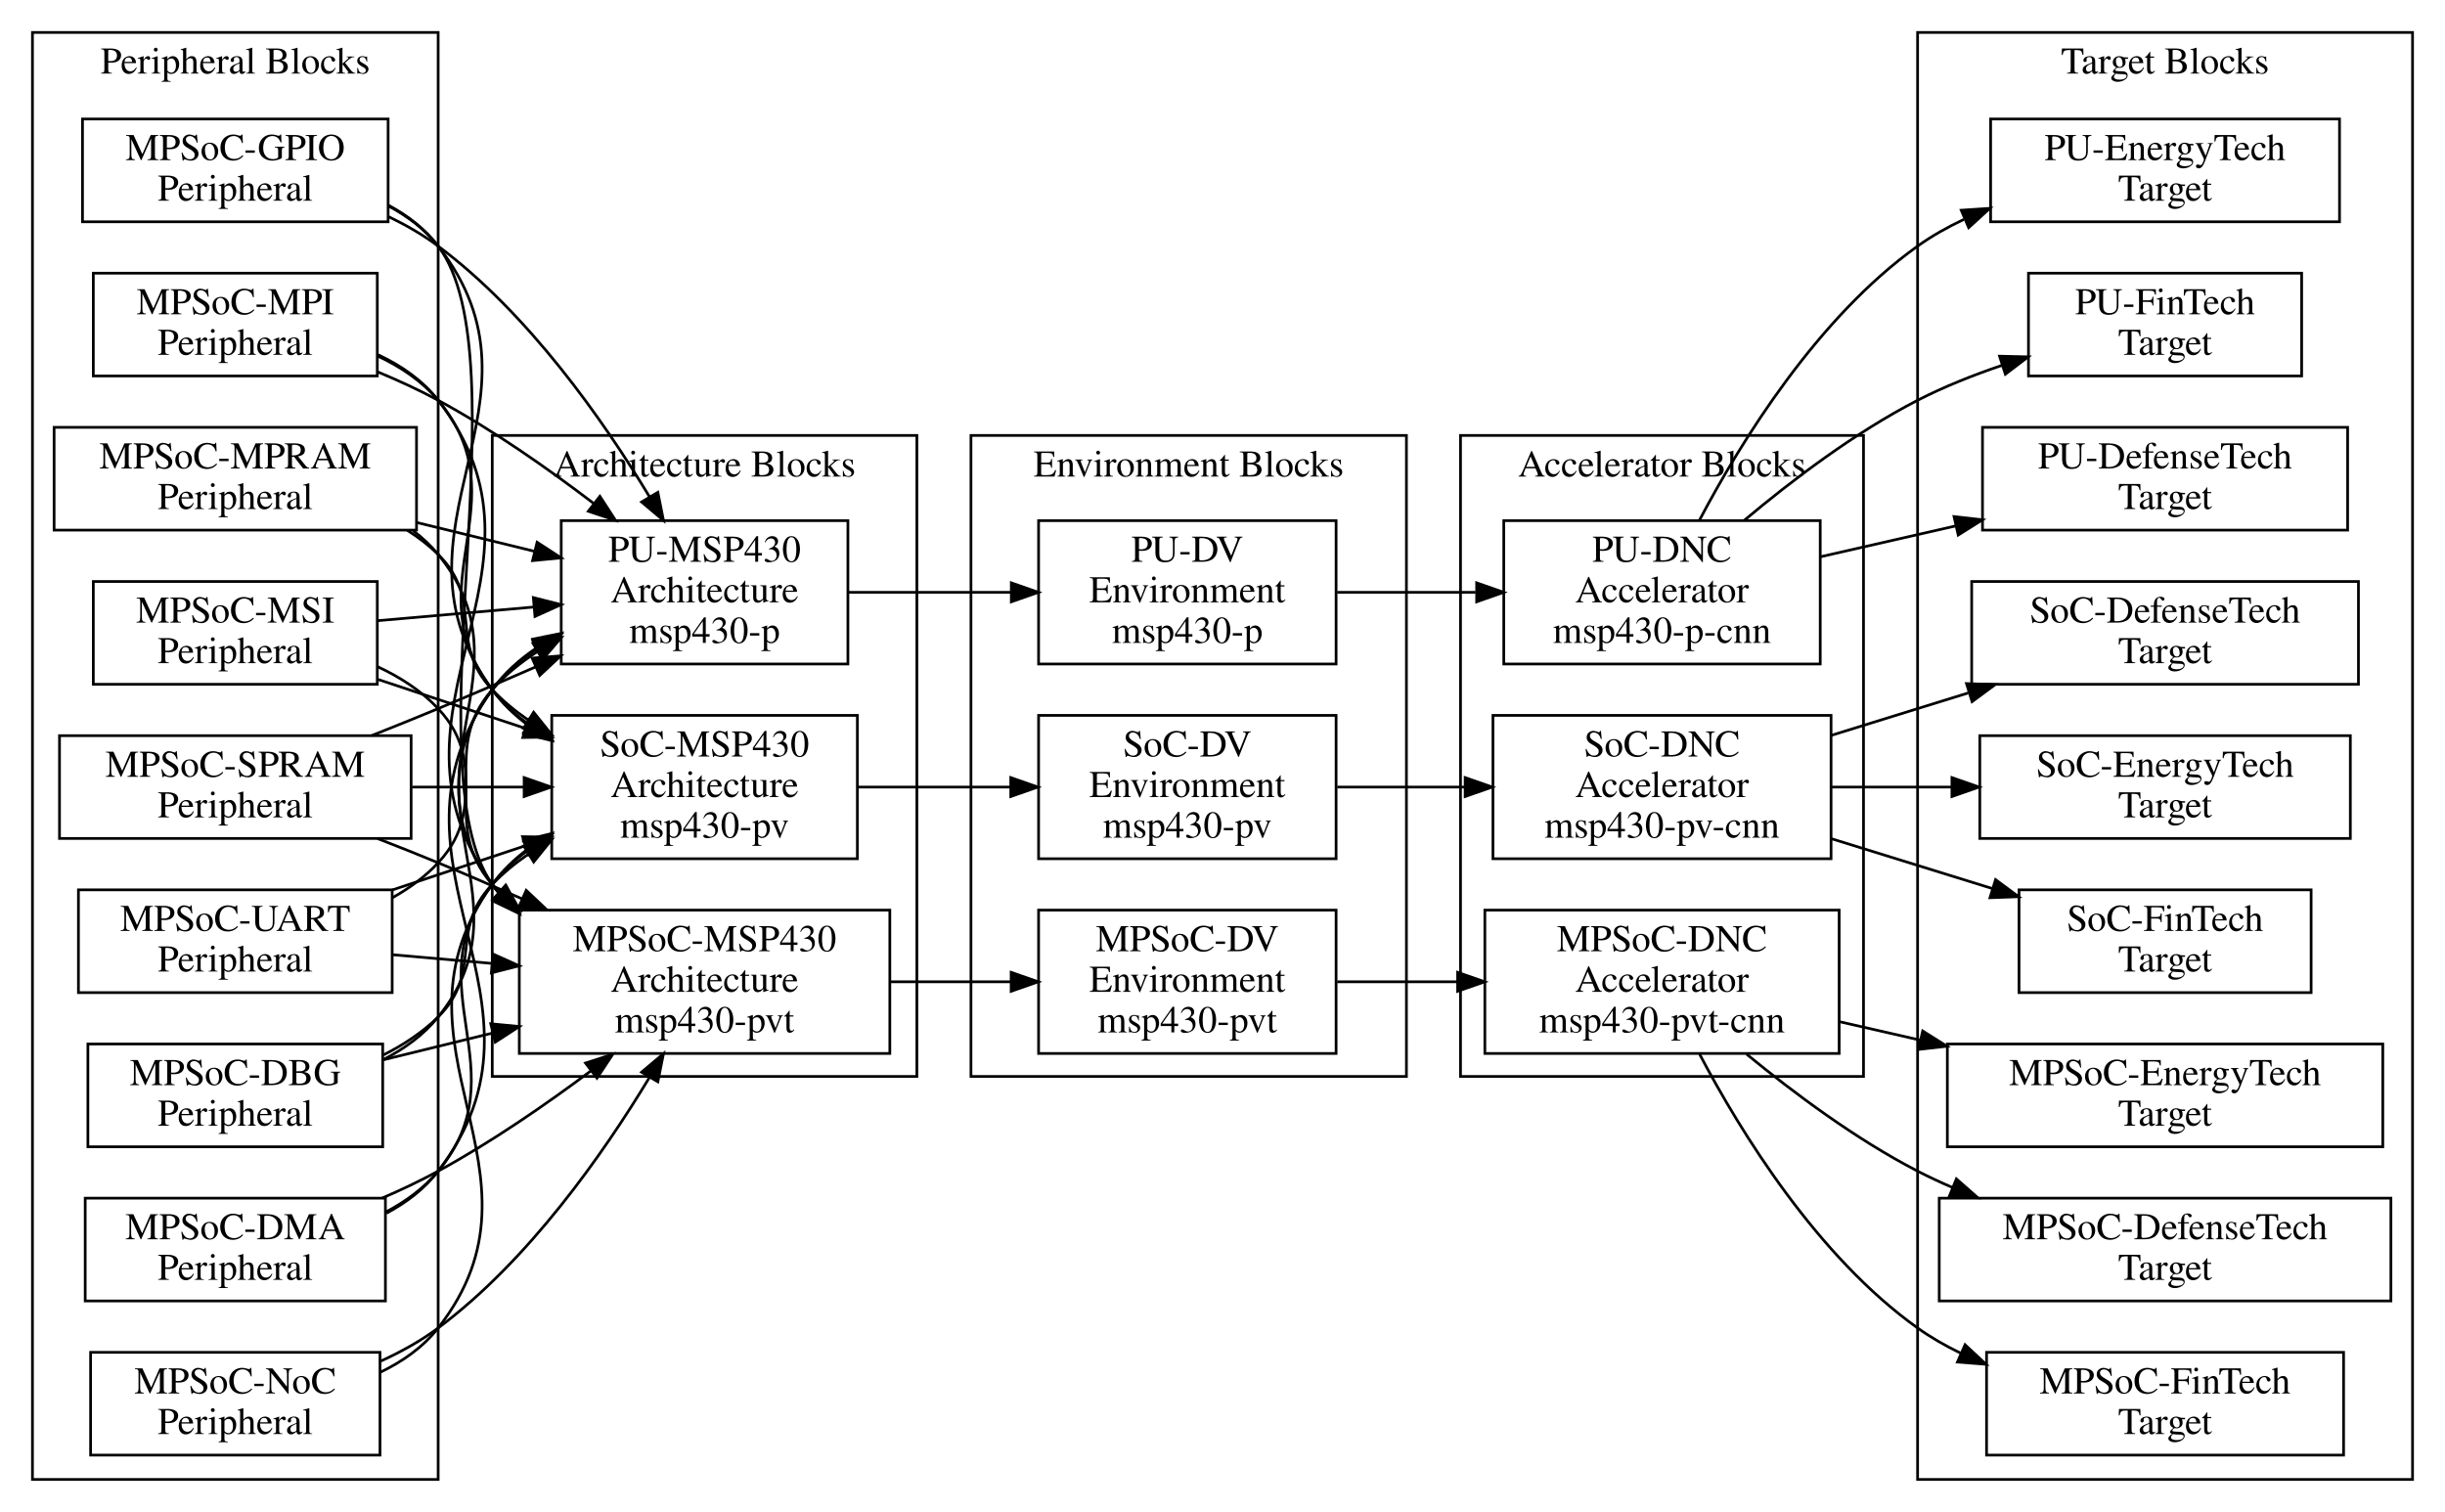
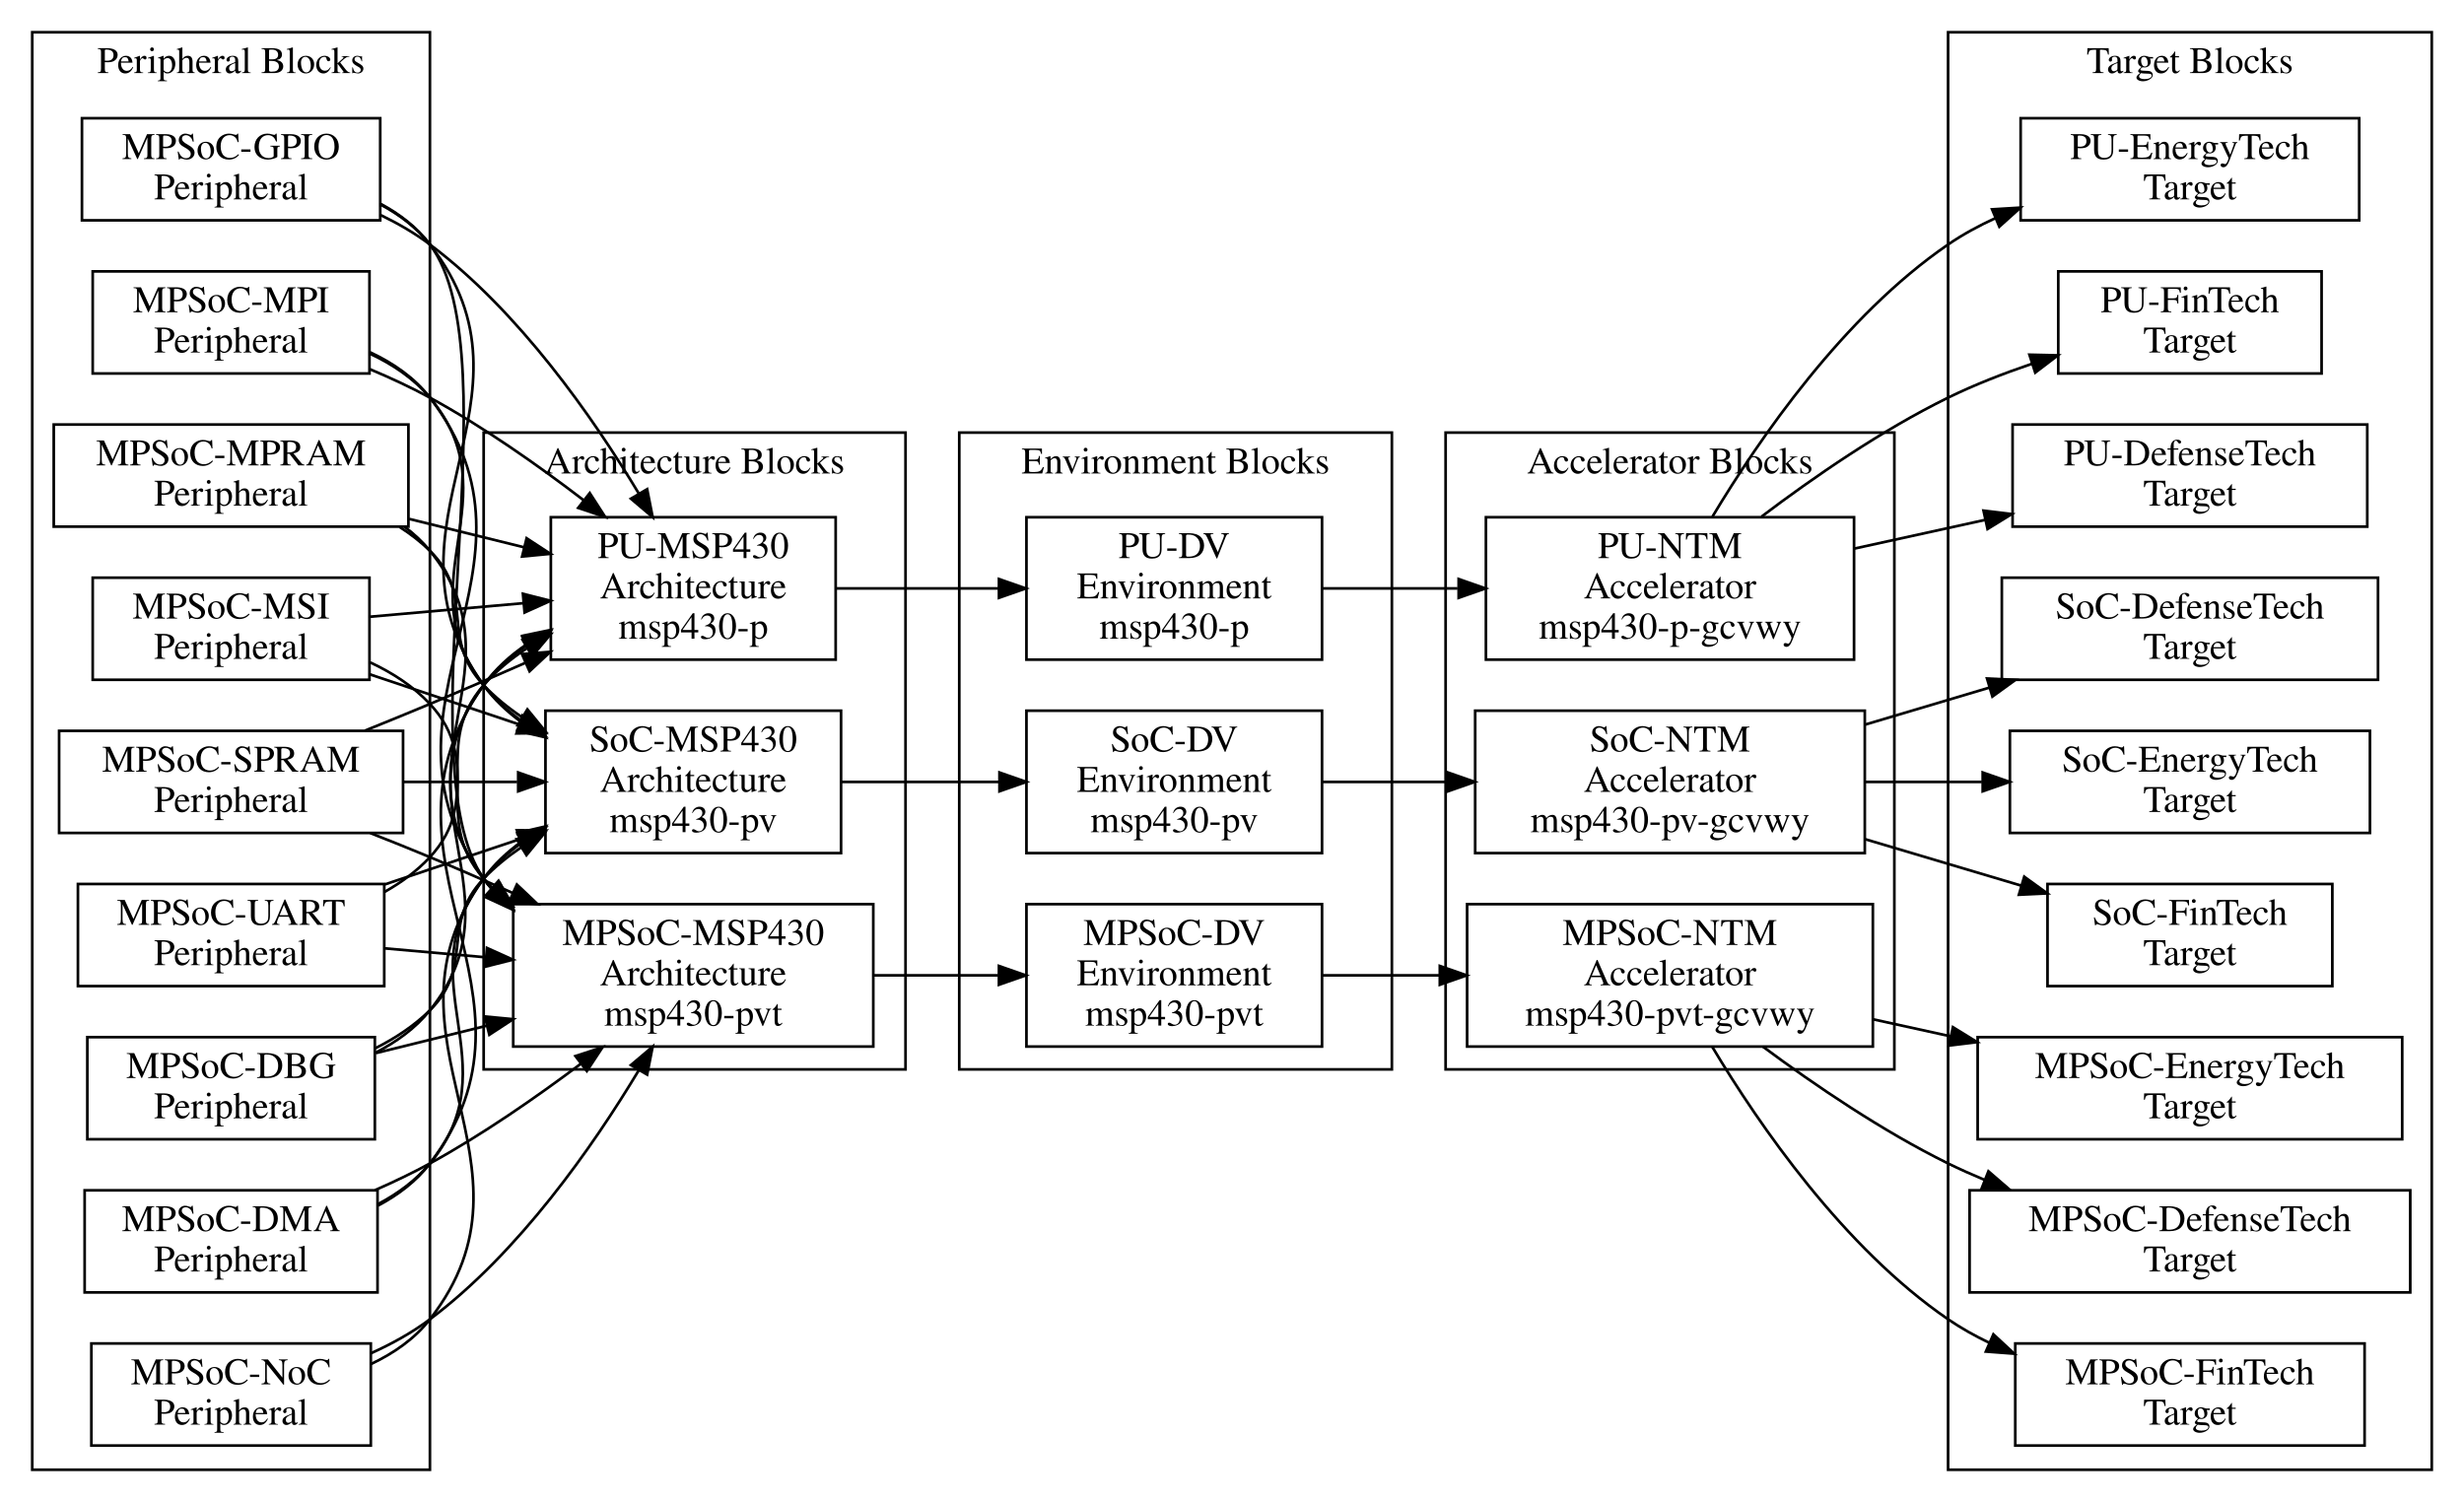
- <svg xmlns="http://www.w3.org/2000/svg" width="904pt" height="559pt" viewBox="0.00 0.00 904.00 559.00">
+ <svg xmlns="http://www.w3.org/2000/svg" width="917pt" height="559pt" viewBox="0.00 0.00 917.00 559.00">
  <g id="graph0" class="graph" transform="scale(1 1) rotate(0) translate(4 555)">
-     <polygon fill="white" stroke="transparent" points="-4,4 -4,-555 900,-555 900,4 -4,4" />
+     <polygon fill="white" stroke="transparent" points="-4,4 -4,-555 913,-555 913,4 -4,4" />
    <g id="clust1" class="cluster">
-       <polygon fill="none" stroke="black" points="8,-8 8,-543 158,-543 158,-8 8,-8" />
-       <text text-anchor="middle" x="83" y="-527.8" font-family="Times,serif" font-size="14.00">Peripheral Blocks</text>
+       <polygon fill="none" stroke="black" points="8,-8 8,-543 156,-543 156,-8 8,-8" />
+       <text text-anchor="middle" x="82" y="-527.8" font-family="Times,serif" font-size="14.00">Peripheral Blocks</text>
    </g>
    <g id="clust2" class="cluster">
-       <polygon fill="none" stroke="black" points="178,-157 178,-394 335,-394 335,-157 178,-157" />
-       <text text-anchor="middle" x="256.5" y="-378.8" font-family="Times,serif" font-size="14.00">Architecture Blocks</text>
+       <polygon fill="none" stroke="black" points="176,-157 176,-394 333,-394 333,-157 176,-157" />
+       <text text-anchor="middle" x="254.5" y="-378.8" font-family="Times,serif" font-size="14.00">Architecture Blocks</text>
    </g>
    <g id="clust3" class="cluster">
-       <polygon fill="none" stroke="black" points="355,-157 355,-394 516,-394 516,-157 355,-157" />
-       <text text-anchor="middle" x="435.5" y="-378.8" font-family="Times,serif" font-size="14.00">Environment Blocks</text>
+       <polygon fill="none" stroke="black" points="353,-157 353,-394 514,-394 514,-157 353,-157" />
+       <text text-anchor="middle" x="433.5" y="-378.8" font-family="Times,serif" font-size="14.00">Environment Blocks</text>
    </g>
    <g id="clust4" class="cluster">
-       <polygon fill="none" stroke="black" points="536,-157 536,-394 685,-394 685,-157 536,-157" />
-       <text text-anchor="middle" x="610.5" y="-378.8" font-family="Times,serif" font-size="14.00">Accelerator Blocks</text>
+       <polygon fill="none" stroke="black" points="534,-157 534,-394 701,-394 701,-157 534,-157" />
+       <text text-anchor="middle" x="617.5" y="-378.8" font-family="Times,serif" font-size="14.00">Accelerator Blocks</text>
    </g>
    <g id="clust5" class="cluster">
-       <polygon fill="none" stroke="black" points="705,-8 705,-543 888,-543 888,-8 705,-8" />
-       <text text-anchor="middle" x="796.5" y="-527.8" font-family="Times,serif" font-size="14.00">Target Blocks</text>
+       <polygon fill="none" stroke="black" points="721,-8 721,-543 901,-543 901,-8 721,-8" />
+       <text text-anchor="middle" x="811" y="-527.8" font-family="Times,serif" font-size="14.00">Target Blocks</text>
    </g>
    <g id="node1" class="node">
-       <polygon fill="none" stroke="black" points="28.5,-131 28.5,-169 137.5,-169 137.5,-131 28.5,-131" />
-       <text text-anchor="middle" x="83" y="-153.8" font-family="Times,serif" font-size="14.00">MPSoC-DBG</text>
-       <text text-anchor="middle" x="83" y="-138.8" font-family="Times,serif" font-size="14.00">Peripheral</text>
+       <polygon fill="none" stroke="black" points="28.5,-131 28.5,-169 135.5,-169 135.5,-131 28.5,-131" />
+       <text text-anchor="middle" x="82" y="-153.8" font-family="Times,serif" font-size="14.00">MPSoC-DBG</text>
+       <text text-anchor="middle" x="82" y="-138.8" font-family="Times,serif" font-size="14.00">Peripheral</text>
    </g>
    <g id="node10" class="node">
-       <polygon fill="none" stroke="black" points="188,-165.5 188,-218.5 325,-218.5 325,-165.5 188,-165.5" />
-       <text text-anchor="middle" x="256.5" y="-203.3" font-family="Times,serif" font-size="14.00">MPSoC-MSP430</text>
-       <text text-anchor="middle" x="256.5" y="-188.3" font-family="Times,serif" font-size="14.00">Architecture</text>
-       <text text-anchor="middle" x="256.5" y="-173.3" font-family="Times,serif" font-size="14.00">msp430-pvt</text>
+       <polygon fill="none" stroke="black" points="187,-165.5 187,-218.5 321,-218.5 321,-165.5 187,-165.5" />
+       <text text-anchor="middle" x="254" y="-203.3" font-family="Times,serif" font-size="14.00">MPSoC-MSP430</text>
+       <text text-anchor="middle" x="254" y="-188.3" font-family="Times,serif" font-size="14.00">Architecture</text>
+       <text text-anchor="middle" x="254" y="-173.3" font-family="Times,serif" font-size="14.00">msp430-pvt</text>
    </g>
    <g id="edge1" class="edge">
-       <path fill="none" stroke="black" d="M137.79,-163.17C150.6,-166.31 164.51,-169.72 178.14,-173.06" />
-       <polygon fill="black" stroke="black" points="177.45,-176.49 188,-175.47 179.12,-169.69 177.45,-176.49" />
+       <path fill="none" stroke="black" d="M135.86,-163.06C148.88,-166.28 163.08,-169.78 176.95,-173.21" />
+       <polygon fill="black" stroke="black" points="176.43,-176.69 186.98,-175.69 178.11,-169.89 176.43,-176.69" />
    </g>
    <g id="node11" class="node">
-       <polygon fill="none" stroke="black" points="200,-237.5 200,-290.5 313,-290.5 313,-237.5 200,-237.5" />
-       <text text-anchor="middle" x="256.5" y="-275.3" font-family="Times,serif" font-size="14.00">SoC-MSP430</text>
-       <text text-anchor="middle" x="256.5" y="-260.3" font-family="Times,serif" font-size="14.00">Architecture</text>
-       <text text-anchor="middle" x="256.5" y="-245.3" font-family="Times,serif" font-size="14.00">msp430-pv</text>
+       <polygon fill="none" stroke="black" points="199,-237.5 199,-290.5 309,-290.5 309,-237.5 199,-237.5" />
+       <text text-anchor="middle" x="254" y="-275.3" font-family="Times,serif" font-size="14.00">SoC-MSP430</text>
+       <text text-anchor="middle" x="254" y="-260.3" font-family="Times,serif" font-size="14.00">Architecture</text>
+       <text text-anchor="middle" x="254" y="-245.3" font-family="Times,serif" font-size="14.00">msp430-pv</text>
    </g>
    <g id="edge10" class="edge">
-       <path fill="none" stroke="black" d="M137.72,-164.93C145.15,-168.66 152.2,-173.28 158,-179 174.75,-195.52 161.77,-210.98 178,-228 181.9,-232.09 186.36,-235.77 191.13,-239.05" />
-       <polygon fill="black" stroke="black" points="189.64,-242.25 199.98,-244.56 193.33,-236.3 189.64,-242.25" />
+       <path fill="none" stroke="black" d="M135.63,-164.84C143.09,-168.59 150.19,-173.24 156,-179 172.71,-195.55 159.79,-210.96 176,-228 180.11,-232.31 184.83,-236.16 189.88,-239.59" />
+       <polygon fill="black" stroke="black" points="188.27,-242.71 198.62,-244.95 191.93,-236.74 188.27,-242.71" />
    </g>
    <g id="node12" class="node">
-       <polygon fill="none" stroke="black" points="203.5,-309.5 203.5,-362.5 309.5,-362.5 309.5,-309.5 203.5,-309.5" />
-       <text text-anchor="middle" x="256.5" y="-347.3" font-family="Times,serif" font-size="14.00">PU-MSP430</text>
-       <text text-anchor="middle" x="256.5" y="-332.3" font-family="Times,serif" font-size="14.00">Architecture</text>
-       <text text-anchor="middle" x="256.5" y="-317.3" font-family="Times,serif" font-size="14.00">msp430-p</text>
+       <polygon fill="none" stroke="black" points="201,-309.5 201,-362.5 307,-362.5 307,-309.5 201,-309.5" />
+       <text text-anchor="middle" x="254" y="-347.3" font-family="Times,serif" font-size="14.00">PU-MSP430</text>
+       <text text-anchor="middle" x="254" y="-332.3" font-family="Times,serif" font-size="14.00">Architecture</text>
+       <text text-anchor="middle" x="254" y="-317.3" font-family="Times,serif" font-size="14.00">msp430-p</text>
    </g>
    <g id="edge19" class="edge">
-       <path fill="none" stroke="black" d="M137.81,-163.27C145.5,-167.22 152.62,-172.35 158,-179 192.3,-221.36 145.02,-256.6 178,-300 182.51,-305.93 188.22,-310.92 194.5,-315.1" />
-       <polygon fill="black" stroke="black" points="192.97,-318.26 203.36,-320.33 196.53,-312.23 192.97,-318.26" />
+       <path fill="none" stroke="black" d="M135.72,-163.19C143.45,-167.16 150.61,-172.31 156,-179 190.2,-221.44 143.07,-256.56 176,-300 180.41,-305.82 186,-310.74 192.14,-314.88" />
+       <polygon fill="black" stroke="black" points="190.42,-317.93 200.79,-320.06 194.01,-311.92 190.42,-317.93" />
    </g>
    <g id="node2" class="node">
-       <polygon fill="none" stroke="black" points="27.5,-74 27.5,-112 138.5,-112 138.5,-74 27.5,-74" />
-       <text text-anchor="middle" x="83" y="-96.8" font-family="Times,serif" font-size="14.00">MPSoC-DMA</text>
-       <text text-anchor="middle" x="83" y="-81.8" font-family="Times,serif" font-size="14.00">Peripheral</text>
+       <polygon fill="none" stroke="black" points="27.5,-74 27.5,-112 136.5,-112 136.5,-74 27.5,-74" />
+       <text text-anchor="middle" x="82" y="-96.8" font-family="Times,serif" font-size="14.00">MPSoC-DMA</text>
+       <text text-anchor="middle" x="82" y="-81.8" font-family="Times,serif" font-size="14.00">Peripheral</text>
    </g>
    <g id="edge2" class="edge">
-       <path fill="none" stroke="black" d="M137.28,-112.02C144.38,-115.09 151.45,-118.44 158,-122 177.51,-132.61 197.67,-146.51 214.56,-159.13" />
-       <polygon fill="black" stroke="black" points="212.49,-161.96 222.57,-165.21 216.72,-156.38 212.49,-161.96" />
+       <path fill="none" stroke="black" d="M135.57,-112.06C142.56,-115.12 149.54,-118.46 156,-122 175.4,-132.64 195.46,-146.55 212.27,-159.17" />
+       <polygon fill="black" stroke="black" points="210.16,-161.96 220.24,-165.24 214.4,-156.39 210.16,-161.96" />
    </g>
    <g id="edge11" class="edge">
-       <path fill="none" stroke="black" d="M138.79,-106.95C146.08,-110.81 152.81,-115.73 158,-122 188.59,-158.92 148.56,-190.16 178,-228 181.74,-232.8 186.26,-236.99 191.23,-240.63" />
-       <polygon fill="black" stroke="black" points="189.65,-243.78 199.95,-246.27 193.45,-237.9 189.65,-243.78" />
+       <path fill="none" stroke="black" d="M136.7,-106.87C144.02,-110.74 150.79,-115.69 156,-122 186.5,-158.99 146.61,-190.13 176,-228 179.98,-233.13 184.86,-237.55 190.22,-241.37" />
+       <polygon fill="black" stroke="black" points="188.65,-244.51 198.97,-246.88 192.38,-238.59 188.65,-244.51" />
    </g>
    <g id="edge20" class="edge">
-       <path fill="none" stroke="black" d="M138.85,-106.42C146.22,-110.35 152.96,-115.43 158,-122 206.47,-185.15 131.49,-235.39 178,-300 182.41,-306.13 188.13,-311.24 194.46,-315.5" />
-       <polygon fill="black" stroke="black" points="193.02,-318.71 203.41,-320.8 196.59,-312.69 193.02,-318.71" />
+       <path fill="none" stroke="black" d="M136.75,-106.34C144.16,-110.28 150.95,-115.39 156,-122 204.32,-185.27 129.57,-235.33 176,-300 180.32,-306.02 185.9,-311.06 192.09,-315.27" />
+       <polygon fill="black" stroke="black" points="190.47,-318.38 200.84,-320.53 194.07,-312.38 190.47,-318.38" />
    </g>
    <g id="node3" class="node">
-       <polygon fill="none" stroke="black" points="26.5,-473 26.5,-511 139.5,-511 139.5,-473 26.5,-473" />
-       <text text-anchor="middle" x="83" y="-495.8" font-family="Times,serif" font-size="14.00">MPSoC-GPIO</text>
-       <text text-anchor="middle" x="83" y="-480.8" font-family="Times,serif" font-size="14.00">Peripheral</text>
+       <polygon fill="none" stroke="black" points="26.5,-473 26.5,-511 137.5,-511 137.5,-473 26.5,-473" />
+       <text text-anchor="middle" x="82" y="-495.8" font-family="Times,serif" font-size="14.00">MPSoC-GPIO</text>
+       <text text-anchor="middle" x="82" y="-480.8" font-family="Times,serif" font-size="14.00">Peripheral</text>
    </g>
    <g id="edge3" class="edge">
-       <path fill="none" stroke="black" d="M139.71,-479.07C146.77,-475.27 153.2,-470.36 158,-464 189.72,-422 147.84,-271.13 178,-228 178.88,-226.75 179.81,-225.54 180.79,-224.37" />
-       <polygon fill="black" stroke="black" points="183.33,-226.78 187.92,-217.23 178.38,-221.83 183.33,-226.78" />
+       <path fill="none" stroke="black" d="M137.61,-479.15C144.72,-475.34 151.19,-470.4 156,-464 187.62,-421.93 145.89,-271.17 176,-228 177.04,-226.5 178.17,-225.06 179.36,-223.69" />
+       <polygon fill="black" stroke="black" points="182.12,-225.88 186.87,-216.41 177.25,-220.85 182.12,-225.88" />
    </g>
    <g id="edge12" class="edge">
-       <path fill="none" stroke="black" d="M139.5,-478.91C146.59,-475.13 153.08,-470.27 158,-464 203.32,-406.23 134.82,-359.39 178,-300 181.72,-294.88 186.35,-290.47 191.49,-286.67" />
-       <polygon fill="black" stroke="black" points="193.44,-289.58 199.92,-281.19 189.63,-283.71 193.44,-289.58" />
+       <path fill="none" stroke="black" d="M137.76,-478.8C144.76,-475.04 151.15,-470.21 156,-464 201.19,-406.12 132.89,-359.44 176,-300 179.87,-294.67 184.72,-290.1 190.11,-286.2" />
+       <polygon fill="black" stroke="black" points="192.38,-288.9 198.94,-280.59 188.63,-282.99 192.38,-288.9" />
    </g>
    <g id="edge21" class="edge">
-       <path fill="none" stroke="black" d="M139.56,-474.95C146.07,-471.82 152.38,-468.19 158,-464 191.34,-439.14 218.88,-399.9 236.09,-371.42" />
-       <polygon fill="black" stroke="black" points="239.23,-372.97 241.31,-362.58 233.21,-369.41 239.23,-372.97" />
+       <path fill="none" stroke="black" d="M137.81,-474.89C144.24,-471.77 150.47,-468.16 156,-464 189.19,-439.07 216.58,-399.84 233.7,-371.38" />
+       <polygon fill="black" stroke="black" points="236.84,-372.94 238.89,-362.55 230.8,-369.4 236.84,-372.94" />
    </g>
    <g id="node4" class="node">
-       <polygon fill="none" stroke="black" points="30.5,-416 30.5,-454 135.5,-454 135.5,-416 30.5,-416" />
-       <text text-anchor="middle" x="83" y="-438.8" font-family="Times,serif" font-size="14.00">MPSoC-MPI</text>
-       <text text-anchor="middle" x="83" y="-423.8" font-family="Times,serif" font-size="14.00">Peripheral</text>
+       <polygon fill="none" stroke="black" points="30.5,-416 30.5,-454 133.5,-454 133.5,-416 30.5,-416" />
+       <text text-anchor="middle" x="82" y="-438.8" font-family="Times,serif" font-size="14.00">MPSoC-MPI</text>
+       <text text-anchor="middle" x="82" y="-423.8" font-family="Times,serif" font-size="14.00">Peripheral</text>
    </g>
    <g id="edge4" class="edge">
-       <path fill="none" stroke="black" d="M135.84,-423.81C144.37,-419.81 152.27,-414.38 158,-407 207.09,-343.77 131.25,-292.98 178,-228 178.78,-226.92 179.6,-225.86 180.46,-224.84" />
-       <polygon fill="black" stroke="black" points="183.1,-227.15 187.7,-217.6 178.15,-222.2 183.1,-227.15" />
+       <path fill="none" stroke="black" d="M133.78,-423.87C142.33,-419.86 150.27,-414.41 156,-407 204.95,-343.66 129.33,-293.04 176,-228 177.04,-226.56 178.14,-225.17 179.31,-223.84" />
+       <polygon fill="black" stroke="black" points="181.87,-226.24 186.66,-216.78 177.02,-221.19 181.87,-226.24" />
    </g>
    <g id="edge13" class="edge">
-       <path fill="none" stroke="black" d="M135.79,-423.29C144.21,-419.34 152.09,-414.06 158,-407 189.05,-369.9 148.32,-338.21 178,-300 181.73,-295.2 186.25,-291.01 191.22,-287.36" />
-       <polygon fill="black" stroke="black" points="193.44,-290.09 199.94,-281.72 189.64,-284.22 193.44,-290.09" />
+       <path fill="none" stroke="black" d="M133.72,-423.35C142.17,-419.39 150.09,-414.09 156,-407 186.97,-369.83 146.37,-338.25 176,-300 179.97,-294.87 184.85,-290.44 190.21,-286.62" />
+       <polygon fill="black" stroke="black" points="192.37,-289.4 198.96,-281.11 188.64,-283.48 192.37,-289.4" />
    </g>
    <g id="edge22" class="edge">
-       <path fill="none" stroke="black" d="M135.75,-417.46C143.36,-414.3 150.99,-410.79 158,-407 177.95,-396.22 198.46,-381.85 215.5,-368.87" />
-       <polygon fill="black" stroke="black" points="217.8,-371.51 223.56,-362.63 213.51,-365.98 217.8,-371.51" />
+       <path fill="none" stroke="black" d="M133.66,-417.59C141.3,-414.39 148.97,-410.83 156,-407 175.84,-396.18 196.25,-381.82 213.2,-368.84" />
+       <polygon fill="black" stroke="black" points="215.48,-371.5 221.23,-362.6 211.18,-365.97 215.48,-371.5" />
    </g>
    <g id="node5" class="node">
-       <polygon fill="none" stroke="black" points="16,-359 16,-397 150,-397 150,-359 16,-359" />
-       <text text-anchor="middle" x="83" y="-381.8" font-family="Times,serif" font-size="14.00">MPSoC-MPRAM</text>
-       <text text-anchor="middle" x="83" y="-366.8" font-family="Times,serif" font-size="14.00">Peripheral</text>
+       <polygon fill="none" stroke="black" points="16,-359 16,-397 148,-397 148,-359 16,-359" />
+       <text text-anchor="middle" x="82" y="-381.8" font-family="Times,serif" font-size="14.00">MPSoC-MPRAM</text>
+       <text text-anchor="middle" x="82" y="-366.8" font-family="Times,serif" font-size="14.00">Peripheral</text>
    </g>
    <g id="edge5" class="edge">
-       <path fill="none" stroke="black" d="M148.76,-358.77C152.17,-356.2 155.3,-353.3 158,-350 192.8,-307.48 144.78,-271.77 178,-228 178.81,-226.94 179.65,-225.9 180.53,-224.9" />
-       <polygon fill="black" stroke="black" points="183.16,-227.23 187.92,-217.77 178.3,-222.19 183.16,-227.23" />
+       <path fill="none" stroke="black" d="M146.56,-358.94C150.06,-356.33 153.26,-353.37 156,-350 190.7,-307.4 142.84,-271.81 176,-228 177.07,-226.58 178.21,-225.22 179.41,-223.91" />
+       <polygon fill="black" stroke="black" points="181.95,-226.33 186.89,-216.96 177.19,-221.2 181.95,-226.33" />
    </g>
    <g id="edge14" class="edge">
-       <path fill="none" stroke="black" d="M146.56,-358.96C150.69,-356.34 154.57,-353.37 158,-350 175.08,-333.24 161.54,-317.38 178,-300 181.89,-295.89 186.34,-292.21 191.1,-288.92" />
-       <polygon fill="black" stroke="black" points="193.3,-291.67 199.94,-283.4 189.6,-285.73 193.3,-291.67" />
+       <path fill="none" stroke="black" d="M144.72,-358.88C148.79,-356.28 152.62,-353.34 156,-350 173.04,-333.2 159.56,-317.4 176,-300 180.15,-295.6 184.95,-291.69 190.08,-288.22" />
+       <polygon fill="black" stroke="black" points="192.27,-290.99 198.98,-282.79 188.62,-285.01 192.27,-290.99" />
    </g>
    <g id="edge23" class="edge">
-       <path fill="none" stroke="black" d="M150.31,-361.76C164.49,-358.29 179.42,-354.63 193.44,-351.2" />
-       <polygon fill="black" stroke="black" points="194.58,-354.52 203.46,-348.74 192.91,-347.72 194.58,-354.52" />
+       <path fill="none" stroke="black" d="M148.24,-361.88C162.25,-358.42 177.03,-354.77 190.92,-351.34" />
+       <polygon fill="black" stroke="black" points="191.98,-354.68 200.85,-348.88 190.31,-347.88 191.98,-354.68" />
    </g>
    <g id="node6" class="node">
-       <polygon fill="none" stroke="black" points="30.5,-302 30.5,-340 135.5,-340 135.5,-302 30.5,-302" />
-       <text text-anchor="middle" x="83" y="-324.8" font-family="Times,serif" font-size="14.00">MPSoC-MSI</text>
-       <text text-anchor="middle" x="83" y="-309.8" font-family="Times,serif" font-size="14.00">Peripheral</text>
+       <polygon fill="none" stroke="black" points="30.5,-302 30.5,-340 133.5,-340 133.5,-302 30.5,-302" />
+       <text text-anchor="middle" x="82" y="-324.8" font-family="Times,serif" font-size="14.00">MPSoC-MSI</text>
+       <text text-anchor="middle" x="82" y="-309.8" font-family="Times,serif" font-size="14.00">Peripheral</text>
    </g>
    <g id="edge6" class="edge">
-       <path fill="none" stroke="black" d="M135.53,-308.55C143.87,-304.67 151.8,-299.61 158,-293 178.69,-270.96 158.13,-250.78 178,-228 178.85,-227.03 179.73,-226.08 180.64,-225.15" />
-       <polygon fill="black" stroke="black" points="182.97,-227.76 188.14,-218.51 178.33,-222.52 182.97,-227.76" />
+       <path fill="none" stroke="black" d="M133.84,-308.44C142.07,-304.58 149.88,-299.55 156,-293 176.64,-270.92 156.16,-250.8 176,-228 177,-226.85 178.04,-225.74 179.12,-224.66" />
+       <polygon fill="black" stroke="black" points="181.54,-227.2 186.78,-218 176.94,-221.92 181.54,-227.2" />
    </g>
    <g id="edge15" class="edge">
-       <path fill="none" stroke="black" d="M135.92,-303.74C152.97,-298.08 172.15,-291.7 190.07,-285.75" />
-       <polygon fill="black" stroke="black" points="191.49,-288.96 199.88,-282.49 189.29,-282.32 191.49,-288.96" />
+       <path fill="none" stroke="black" d="M133.55,-304.05C151.05,-298.18 170.9,-291.53 189.32,-285.35" />
+       <polygon fill="black" stroke="black" points="190.43,-288.67 198.8,-282.17 188.21,-282.03 190.43,-288.67" />
    </g>
    <g id="edge24" class="edge">
-       <path fill="none" stroke="black" d="M135.92,-325.54C154.06,-327.13 174.59,-328.92 193.47,-330.57" />
-       <polygon fill="black" stroke="black" points="193.19,-334.06 203.46,-331.45 193.8,-327.09 193.19,-334.06" />
+       <path fill="none" stroke="black" d="M133.55,-325.46C151.55,-327.05 172.03,-328.86 190.89,-330.52" />
+       <polygon fill="black" stroke="black" points="190.61,-334.01 200.88,-331.4 191.23,-327.04 190.61,-334.01" />
    </g>
    <g id="node7" class="node">
-       <polygon fill="none" stroke="black" points="29.5,-17 29.5,-55 136.5,-55 136.5,-17 29.5,-17" />
-       <text text-anchor="middle" x="83" y="-39.8" font-family="Times,serif" font-size="14.00">MPSoC-NoC</text>
-       <text text-anchor="middle" x="83" y="-24.8" font-family="Times,serif" font-size="14.00">Peripheral</text>
+       <polygon fill="none" stroke="black" points="30,-17 30,-55 134,-55 134,-17 30,-17" />
+       <text text-anchor="middle" x="82" y="-39.8" font-family="Times,serif" font-size="14.00">MPSoC-NoC</text>
+       <text text-anchor="middle" x="82" y="-24.8" font-family="Times,serif" font-size="14.00">Peripheral</text>
    </g>
    <g id="edge7" class="edge">
-       <path fill="none" stroke="black" d="M136.86,-51.79C144.32,-55.2 151.61,-59.24 158,-64 191.34,-88.86 218.88,-128.1 236.09,-156.58" />
-       <polygon fill="black" stroke="black" points="233.21,-158.59 241.31,-165.42 239.23,-155.03 233.21,-158.59" />
+       <path fill="none" stroke="black" d="M134.02,-51.33C141.77,-54.83 149.38,-59.03 156,-64 189.19,-88.93 216.58,-128.16 233.7,-156.62" />
+       <polygon fill="black" stroke="black" points="230.8,-158.6 238.89,-165.45 236.84,-155.06 230.8,-158.6" />
    </g>
    <g id="edge16" class="edge">
-       <path fill="none" stroke="black" d="M136.53,-47.59C144.78,-51.55 152.4,-56.87 158,-64 203.32,-121.77 134.82,-168.61 178,-228 181.72,-233.12 186.35,-237.53 191.49,-241.33" />
-       <polygon fill="black" stroke="black" points="189.63,-244.29 199.92,-246.81 193.44,-238.42 189.63,-244.29" />
+       <path fill="none" stroke="black" d="M134.09,-47.35C142.51,-51.34 150.32,-56.72 156,-64 201.19,-121.88 132.89,-168.56 176,-228 179.87,-233.33 184.72,-237.9 190.11,-241.8" />
+       <polygon fill="black" stroke="black" points="188.63,-245.01 198.94,-247.41 192.38,-239.1 188.63,-245.01" />
    </g>
    <g id="node8" class="node">
-       <polygon fill="none" stroke="black" points="18,-245 18,-283 148,-283 148,-245 18,-245" />
-       <text text-anchor="middle" x="83" y="-267.8" font-family="Times,serif" font-size="14.00">MPSoC-SPRAM</text>
-       <text text-anchor="middle" x="83" y="-252.8" font-family="Times,serif" font-size="14.00">Peripheral</text>
+       <polygon fill="none" stroke="black" points="18,-245 18,-283 146,-283 146,-245 18,-245" />
+       <text text-anchor="middle" x="82" y="-267.8" font-family="Times,serif" font-size="14.00">MPSoC-SPRAM</text>
+       <text text-anchor="middle" x="82" y="-252.8" font-family="Times,serif" font-size="14.00">Peripheral</text>
    </g>
    <g id="edge8" class="edge">
-       <path fill="none" stroke="black" d="M135.52,-244.98C143.09,-242.05 150.77,-239 158,-236 168.05,-231.84 178.6,-227.27 188.91,-222.72" />
-       <polygon fill="black" stroke="black" points="190.56,-225.81 198.27,-218.54 187.72,-219.41 190.56,-225.81" />
+       <path fill="none" stroke="black" d="M133.81,-244.96C141.28,-242.03 148.86,-238.98 156,-236 165.99,-231.82 176.49,-227.25 186.74,-222.69" />
+       <polygon fill="black" stroke="black" points="188.36,-225.8 196.06,-218.51 185.5,-219.41 188.36,-225.8" />
    </g>
    <g id="edge17" class="edge">
-       <path fill="none" stroke="black" d="M148.35,-264C161.83,-264 176.07,-264 189.6,-264" />
-       <polygon fill="black" stroke="black" points="189.79,-267.5 199.79,-264 189.79,-260.5 189.79,-267.5" />
+       <path fill="none" stroke="black" d="M146.3,-264C160.07,-264 174.65,-264 188.46,-264" />
+       <polygon fill="black" stroke="black" points="188.85,-267.5 198.85,-264 188.85,-260.5 188.85,-267.5" />
    </g>
    <g id="edge25" class="edge">
-       <path fill="none" stroke="black" d="M133.47,-283.06C141.69,-286.32 150.1,-289.71 158,-293 169.66,-297.85 182.03,-303.17 193.91,-308.37" />
-       <polygon fill="black" stroke="black" points="192.74,-311.68 203.3,-312.5 195.56,-305.27 192.74,-311.68" />
+       <path fill="none" stroke="black" d="M131.8,-283.08C139.9,-286.34 148.2,-289.73 156,-293 167.52,-297.84 179.76,-303.14 191.51,-308.31" />
+       <polygon fill="black" stroke="black" points="190.25,-311.58 200.81,-312.41 193.07,-305.17 190.25,-311.58" />
    </g>
    <g id="node9" class="node">
-       <polygon fill="none" stroke="black" points="25,-188 25,-226 141,-226 141,-188 25,-188" />
-       <text text-anchor="middle" x="83" y="-210.8" font-family="Times,serif" font-size="14.00">MPSoC-UART</text>
-       <text text-anchor="middle" x="83" y="-195.8" font-family="Times,serif" font-size="14.00">Peripheral</text>
+       <polygon fill="none" stroke="black" points="25,-188 25,-226 139,-226 139,-188 25,-188" />
+       <text text-anchor="middle" x="82" y="-210.8" font-family="Times,serif" font-size="14.00">MPSoC-UART</text>
+       <text text-anchor="middle" x="82" y="-195.8" font-family="Times,serif" font-size="14.00">Peripheral</text>
    </g>
    <g id="edge9" class="edge">
-       <path fill="none" stroke="black" d="M141.11,-202.01C152.83,-200.98 165.36,-199.88 177.67,-198.81" />
-       <polygon fill="black" stroke="black" points="178.28,-202.27 187.94,-197.91 177.67,-195.29 178.28,-202.27" />
+       <path fill="none" stroke="black" d="M139.14,-202.05C151.19,-200.98 164.13,-199.84 176.8,-198.72" />
+       <polygon fill="black" stroke="black" points="177.23,-202.2 186.89,-197.83 176.62,-195.23 177.23,-202.2" />
    </g>
    <g id="edge18" class="edge">
-       <path fill="none" stroke="black" d="M141.11,-225.98C156.76,-231.18 173.85,-236.86 189.94,-242.21" />
-       <polygon fill="black" stroke="black" points="189.21,-245.66 199.81,-245.49 191.42,-239.01 189.21,-245.66" />
+       <path fill="none" stroke="black" d="M139.14,-225.82C155.22,-231.22 172.88,-237.14 189.38,-242.67" />
+       <polygon fill="black" stroke="black" points="188.35,-246.02 198.95,-245.88 190.58,-239.38 188.35,-246.02" />
    </g>
    <g id="edge26" class="edge">
-       <path fill="none" stroke="black" d="M141.13,-223.1C147.38,-226.6 153.2,-230.85 158,-236 178.32,-257.8 158.36,-277.58 178,-300 182.77,-305.45 188.54,-310.13 194.76,-314.13" />
-       <polygon fill="black" stroke="black" points="193.05,-317.19 203.45,-319.18 196.56,-311.13 193.05,-317.19" />
+       <path fill="none" stroke="black" d="M139,-222.99C145.3,-226.52 151.18,-230.8 156,-236 176.26,-257.85 156.39,-277.56 176,-300 180.57,-305.23 186.05,-309.75 191.97,-313.65" />
+       <polygon fill="black" stroke="black" points="190.5,-316.84 200.89,-318.92 194.06,-310.82 190.5,-316.84" />
    </g>
    <g id="node13" class="node">
-       <polygon fill="none" stroke="black" points="380,-165.5 380,-218.5 490,-218.5 490,-165.5 380,-165.5" />
-       <text text-anchor="middle" x="435" y="-203.3" font-family="Times,serif" font-size="14.00">MPSoC-DV</text>
-       <text text-anchor="middle" x="435" y="-188.3" font-family="Times,serif" font-size="14.00">Environment</text>
-       <text text-anchor="middle" x="435" y="-173.3" font-family="Times,serif" font-size="14.00">msp430-pvt</text>
+       <polygon fill="none" stroke="black" points="378,-165.5 378,-218.5 488,-218.5 488,-165.5 378,-165.5" />
+       <text text-anchor="middle" x="433" y="-203.3" font-family="Times,serif" font-size="14.00">MPSoC-DV</text>
+       <text text-anchor="middle" x="433" y="-188.3" font-family="Times,serif" font-size="14.00">Environment</text>
+       <text text-anchor="middle" x="433" y="-173.3" font-family="Times,serif" font-size="14.00">msp430-pvt</text>
    </g>
    <g id="edge29" class="edge">
-       <path fill="none" stroke="black" d="M325.23,-192C339.79,-192 355.12,-192 369.54,-192" />
-       <polygon fill="black" stroke="black" points="369.86,-195.5 379.86,-192 369.86,-188.5 369.86,-195.5" />
+       <path fill="none" stroke="black" d="M321.16,-192C336.32,-192 352.41,-192 367.5,-192" />
+       <polygon fill="black" stroke="black" points="367.76,-195.5 377.76,-192 367.76,-188.5 367.76,-195.5" />
    </g>
    <g id="node14" class="node">
-       <polygon fill="none" stroke="black" points="380,-237.5 380,-290.5 490,-290.5 490,-237.5 380,-237.5" />
-       <text text-anchor="middle" x="435" y="-275.3" font-family="Times,serif" font-size="14.00">SoC-DV</text>
-       <text text-anchor="middle" x="435" y="-260.3" font-family="Times,serif" font-size="14.00">Environment</text>
-       <text text-anchor="middle" x="435" y="-245.3" font-family="Times,serif" font-size="14.00">msp430-pv</text>
+       <polygon fill="none" stroke="black" points="378,-237.5 378,-290.5 488,-290.5 488,-237.5 378,-237.5" />
+       <text text-anchor="middle" x="433" y="-275.3" font-family="Times,serif" font-size="14.00">SoC-DV</text>
+       <text text-anchor="middle" x="433" y="-260.3" font-family="Times,serif" font-size="14.00">Environment</text>
+       <text text-anchor="middle" x="433" y="-245.3" font-family="Times,serif" font-size="14.00">msp430-pv</text>
    </g>
    <g id="edge28" class="edge">
-       <path fill="none" stroke="black" d="M313.35,-264C331.24,-264 351.2,-264 369.65,-264" />
-       <polygon fill="black" stroke="black" points="369.72,-267.5 379.72,-264 369.72,-260.5 369.72,-267.5" />
+       <path fill="none" stroke="black" d="M309.07,-264C327.6,-264 348.51,-264 367.76,-264" />
+       <polygon fill="black" stroke="black" points="367.96,-267.5 377.96,-264 367.96,-260.5 367.96,-267.5" />
    </g>
    <g id="node15" class="node">
-       <polygon fill="none" stroke="black" points="380,-309.5 380,-362.5 490,-362.5 490,-309.5 380,-309.5" />
-       <text text-anchor="middle" x="435" y="-347.3" font-family="Times,serif" font-size="14.00">PU-DV</text>
-       <text text-anchor="middle" x="435" y="-332.3" font-family="Times,serif" font-size="14.00">Environment</text>
-       <text text-anchor="middle" x="435" y="-317.3" font-family="Times,serif" font-size="14.00">msp430-p</text>
+       <polygon fill="none" stroke="black" points="378,-309.5 378,-362.5 488,-362.5 488,-309.5 378,-309.5" />
+       <text text-anchor="middle" x="433" y="-347.3" font-family="Times,serif" font-size="14.00">PU-DV</text>
+       <text text-anchor="middle" x="433" y="-332.3" font-family="Times,serif" font-size="14.00">Environment</text>
+       <text text-anchor="middle" x="433" y="-317.3" font-family="Times,serif" font-size="14.00">msp430-p</text>
    </g>
    <g id="edge27" class="edge">
-       <path fill="none" stroke="black" d="M309.5,-336C328.38,-336 349.93,-336 369.74,-336" />
-       <polygon fill="black" stroke="black" points="369.92,-339.5 379.92,-336 369.92,-332.5 369.92,-339.5" />
+       <path fill="none" stroke="black" d="M307.15,-336C326.08,-336 347.7,-336 367.56,-336" />
+       <polygon fill="black" stroke="black" points="367.77,-339.5 377.77,-336 367.77,-332.5 367.77,-339.5" />
    </g>
    <g id="node16" class="node">
-       <polygon fill="none" stroke="black" points="545,-165.5 545,-218.5 676,-218.5 676,-165.5 545,-165.5" />
-       <text text-anchor="middle" x="610.5" y="-203.3" font-family="Times,serif" font-size="14.00">MPSoC-DNC</text>
-       <text text-anchor="middle" x="610.5" y="-188.3" font-family="Times,serif" font-size="14.00">Accelerator</text>
-       <text text-anchor="middle" x="610.5" y="-173.3" font-family="Times,serif" font-size="14.00">msp430-pvt-cnn</text>
+       <polygon fill="none" stroke="black" points="542,-165.5 542,-218.5 693,-218.5 693,-165.5 542,-165.5" />
+       <text text-anchor="middle" x="617.5" y="-203.3" font-family="Times,serif" font-size="14.00">MPSoC-NTM</text>
+       <text text-anchor="middle" x="617.5" y="-188.3" font-family="Times,serif" font-size="14.00">Accelerator</text>
+       <text text-anchor="middle" x="617.5" y="-173.3" font-family="Times,serif" font-size="14.00">msp430-pvt-gcvwy</text>
    </g>
    <g id="edge32" class="edge">
-       <path fill="none" stroke="black" d="M490.42,-192C504.47,-192 519.84,-192 534.73,-192" />
-       <polygon fill="black" stroke="black" points="534.94,-195.5 544.94,-192 534.94,-188.5 534.94,-195.5" />
+       <path fill="none" stroke="black" d="M488.26,-192C501.92,-192 516.91,-192 531.68,-192" />
+       <polygon fill="black" stroke="black" points="531.84,-195.5 541.84,-192 531.84,-188.5 531.84,-195.5" />
    </g>
    <g id="node17" class="node">
-       <polygon fill="none" stroke="black" points="548,-237.5 548,-290.5 673,-290.5 673,-237.5 548,-237.5" />
-       <text text-anchor="middle" x="610.5" y="-275.3" font-family="Times,serif" font-size="14.00">SoC-DNC</text>
-       <text text-anchor="middle" x="610.5" y="-260.3" font-family="Times,serif" font-size="14.00">Accelerator</text>
-       <text text-anchor="middle" x="610.5" y="-245.3" font-family="Times,serif" font-size="14.00">msp430-pv-cnn</text>
+       <polygon fill="none" stroke="black" points="545,-237.5 545,-290.5 690,-290.5 690,-237.5 545,-237.5" />
+       <text text-anchor="middle" x="617.5" y="-275.3" font-family="Times,serif" font-size="14.00">SoC-NTM</text>
+       <text text-anchor="middle" x="617.5" y="-260.3" font-family="Times,serif" font-size="14.00">Accelerator</text>
+       <text text-anchor="middle" x="617.5" y="-245.3" font-family="Times,serif" font-size="14.00">msp430-pv-gcvwy</text>
    </g>
    <g id="edge31" class="edge">
-       <path fill="none" stroke="black" d="M490.42,-264C505.34,-264 521.75,-264 537.49,-264" />
-       <polygon fill="black" stroke="black" points="537.71,-267.5 547.71,-264 537.71,-260.5 537.71,-267.5" />
+       <path fill="none" stroke="black" d="M488.26,-264C502.83,-264 518.91,-264 534.61,-264" />
+       <polygon fill="black" stroke="black" points="534.86,-267.5 544.86,-264 534.86,-260.5 534.86,-267.5" />
    </g>
    <g id="node18" class="node">
-       <polygon fill="none" stroke="black" points="552,-309.5 552,-362.5 669,-362.5 669,-309.5 552,-309.5" />
-       <text text-anchor="middle" x="610.5" y="-347.3" font-family="Times,serif" font-size="14.00">PU-DNC</text>
-       <text text-anchor="middle" x="610.5" y="-332.3" font-family="Times,serif" font-size="14.00">Accelerator</text>
-       <text text-anchor="middle" x="610.5" y="-317.3" font-family="Times,serif" font-size="14.00">msp430-p-cnn</text>
+       <polygon fill="none" stroke="black" points="549,-309.5 549,-362.5 686,-362.5 686,-309.5 549,-309.5" />
+       <text text-anchor="middle" x="617.5" y="-347.3" font-family="Times,serif" font-size="14.00">PU-NTM</text>
+       <text text-anchor="middle" x="617.5" y="-332.3" font-family="Times,serif" font-size="14.00">Accelerator</text>
+       <text text-anchor="middle" x="617.5" y="-317.3" font-family="Times,serif" font-size="14.00">msp430-p-gcvwy</text>
    </g>
    <g id="edge30" class="edge">
-       <path fill="none" stroke="black" d="M490.42,-336C506.63,-336 524.6,-336 541.57,-336" />
-       <polygon fill="black" stroke="black" points="541.97,-339.5 551.97,-336 541.97,-332.5 541.97,-339.5" />
+       <path fill="none" stroke="black" d="M488.26,-336C504.01,-336 521.53,-336 538.43,-336" />
+       <polygon fill="black" stroke="black" points="538.85,-339.5 548.85,-336 538.85,-332.5 538.85,-339.5" />
    </g>
    <g id="node19" class="node">
-       <polygon fill="none" stroke="black" points="716,-131 716,-169 877,-169 877,-131 716,-131" />
-       <text text-anchor="middle" x="796.5" y="-153.8" font-family="Times,serif" font-size="14.00">MPSoC-EnergyTech</text>
-       <text text-anchor="middle" x="796.5" y="-138.8" font-family="Times,serif" font-size="14.00">Target</text>
+       <polygon fill="none" stroke="black" points="732,-131 732,-169 890,-169 890,-131 732,-131" />
+       <text text-anchor="middle" x="811" y="-153.8" font-family="Times,serif" font-size="14.00">MPSoC-EnergyTech</text>
+       <text text-anchor="middle" x="811" y="-138.8" font-family="Times,serif" font-size="14.00">Target</text>
    </g>
    <g id="edge35" class="edge">
-       <path fill="none" stroke="black" d="M676.11,-177.25C685.74,-175.05 695.81,-172.75 705.85,-170.46" />
-       <polygon fill="black" stroke="black" points="706.88,-173.82 715.85,-168.18 705.32,-166.99 706.88,-173.82" />
+       <path fill="none" stroke="black" d="M693.09,-175.64C702.52,-173.57 712.24,-171.44 721.85,-169.33" />
+       <polygon fill="black" stroke="black" points="722.8,-172.71 731.82,-167.15 721.3,-165.87 722.8,-172.71" />
    </g>
    <g id="node22" class="node">
-       <polygon fill="none" stroke="black" points="730.5,-17 730.5,-55 862.5,-55 862.5,-17 730.5,-17" />
-       <text text-anchor="middle" x="796.5" y="-39.8" font-family="Times,serif" font-size="14.00">MPSoC-FinTech</text>
-       <text text-anchor="middle" x="796.5" y="-24.8" font-family="Times,serif" font-size="14.00">Target</text>
+       <polygon fill="none" stroke="black" points="746,-17 746,-55 876,-55 876,-17 746,-17" />
+       <text text-anchor="middle" x="811" y="-39.8" font-family="Times,serif" font-size="14.00">MPSoC-FinTech</text>
+       <text text-anchor="middle" x="811" y="-24.8" font-family="Times,serif" font-size="14.00">Target</text>
    </g>
    <g id="edge38" class="edge">
-       <path fill="none" stroke="black" d="M624.4,-165.24C639.71,-136.21 667.93,-90.46 705,-64 709.89,-60.51 715.22,-57.45 720.78,-54.76" />
-       <polygon fill="black" stroke="black" points="722.54,-57.81 730.29,-50.58 719.73,-51.4 722.54,-57.81" />
+       <path fill="none" stroke="black" d="M633.29,-165.3C650.67,-136.31 682.12,-90.61 721,-64 725.8,-60.72 730.99,-57.81 736.39,-55.22" />
+       <polygon fill="black" stroke="black" points="737.86,-58.4 745.62,-51.19 735.06,-51.99 737.86,-58.4" />
    </g>
    <g id="node25" class="node">
-       <polygon fill="none" stroke="black" points="713,-74 713,-112 880,-112 880,-74 713,-74" />
-       <text text-anchor="middle" x="796.5" y="-96.8" font-family="Times,serif" font-size="14.00">MPSoC-DefenseTech</text>
-       <text text-anchor="middle" x="796.5" y="-81.8" font-family="Times,serif" font-size="14.00">Target</text>
+       <polygon fill="none" stroke="black" points="729,-74 729,-112 893,-112 893,-74 729,-74" />
+       <text text-anchor="middle" x="811" y="-96.8" font-family="Times,serif" font-size="14.00">MPSoC-DefenseTech</text>
+       <text text-anchor="middle" x="811" y="-81.8" font-family="Times,serif" font-size="14.00">Target</text>
    </g>
    <g id="edge41" class="edge">
-       <path fill="none" stroke="black" d="M641.78,-165.24C659.29,-150.86 682.29,-133.72 705,-122 709.18,-119.84 713.55,-117.81 718.02,-115.89" />
-       <polygon fill="black" stroke="black" points="719.34,-119.13 727.29,-112.13 716.71,-112.65 719.34,-119.13" />
+       <path fill="none" stroke="black" d="M652.1,-165.45C671.42,-151.13 696.64,-133.98 721,-122 725.33,-119.87 729.85,-117.85 734.46,-115.93" />
+       <polygon fill="black" stroke="black" points="736.01,-119.08 744.02,-112.15 733.44,-112.57 736.01,-119.08" />
    </g>
    <g id="node20" class="node">
-       <polygon fill="none" stroke="black" points="728,-245 728,-283 865,-283 865,-245 728,-245" />
-       <text text-anchor="middle" x="796.5" y="-267.8" font-family="Times,serif" font-size="14.00">SoC-EnergyTech</text>
-       <text text-anchor="middle" x="796.5" y="-252.8" font-family="Times,serif" font-size="14.00">Target</text>
+       <polygon fill="none" stroke="black" points="744,-245 744,-283 878,-283 878,-245 744,-245" />
+       <text text-anchor="middle" x="811" y="-267.8" font-family="Times,serif" font-size="14.00">SoC-EnergyTech</text>
+       <text text-anchor="middle" x="811" y="-252.8" font-family="Times,serif" font-size="14.00">Target</text>
    </g>
    <g id="edge34" class="edge">
-       <path fill="none" stroke="black" d="M673.03,-264C687.29,-264 702.65,-264 717.51,-264" />
-       <polygon fill="black" stroke="black" points="717.7,-267.5 727.7,-264 717.7,-260.5 717.7,-267.5" />
+       <path fill="none" stroke="black" d="M690.08,-264C704.27,-264 719.22,-264 733.56,-264" />
+       <polygon fill="black" stroke="black" points="733.88,-267.5 743.88,-264 733.88,-260.5 733.88,-267.5" />
    </g>
    <g id="node23" class="node">
-       <polygon fill="none" stroke="black" points="742.5,-188 742.5,-226 850.5,-226 850.5,-188 742.5,-188" />
-       <text text-anchor="middle" x="796.5" y="-210.8" font-family="Times,serif" font-size="14.00">SoC-FinTech</text>
-       <text text-anchor="middle" x="796.5" y="-195.8" font-family="Times,serif" font-size="14.00">Target</text>
+       <polygon fill="none" stroke="black" points="758,-188 758,-226 864,-226 864,-188 758,-188" />
+       <text text-anchor="middle" x="811" y="-210.8" font-family="Times,serif" font-size="14.00">SoC-FinTech</text>
+       <text text-anchor="middle" x="811" y="-195.8" font-family="Times,serif" font-size="14.00">Target</text>
    </g>
    <g id="edge37" class="edge">
-       <path fill="none" stroke="black" d="M673.03,-244.94C692.24,-238.99 713.46,-232.42 732.75,-226.44" />
-       <polygon fill="black" stroke="black" points="733.83,-229.77 742.35,-223.46 731.76,-223.08 733.83,-229.77" />
+       <path fill="none" stroke="black" d="M690.08,-242.69C709.17,-237.01 729.63,-230.92 748.15,-225.41" />
+       <polygon fill="black" stroke="black" points="749.34,-228.71 757.93,-222.5 747.35,-222 749.34,-228.71" />
    </g>
    <g id="node26" class="node">
-       <polygon fill="none" stroke="black" points="725,-302 725,-340 868,-340 868,-302 725,-302" />
-       <text text-anchor="middle" x="796.5" y="-324.8" font-family="Times,serif" font-size="14.00">SoC-DefenseTech</text>
-       <text text-anchor="middle" x="796.5" y="-309.8" font-family="Times,serif" font-size="14.00">Target</text>
+       <polygon fill="none" stroke="black" points="741,-302 741,-340 881,-340 881,-302 741,-302" />
+       <text text-anchor="middle" x="811" y="-324.8" font-family="Times,serif" font-size="14.00">SoC-DefenseTech</text>
+       <text text-anchor="middle" x="811" y="-309.8" font-family="Times,serif" font-size="14.00">Target</text>
    </g>
    <g id="edge40" class="edge">
-       <path fill="none" stroke="black" d="M673.11,-283.12C683.74,-286.41 694.69,-289.81 705,-293 711.08,-294.88 717.4,-296.84 723.73,-298.8" />
-       <polygon fill="black" stroke="black" points="723.08,-302.26 733.67,-301.88 725.15,-295.58 723.08,-302.26" />
+       <path fill="none" stroke="black" d="M690.08,-285.31C705.16,-289.79 721.09,-294.54 736.24,-299.05" />
+       <polygon fill="black" stroke="black" points="735.49,-302.47 746.07,-301.97 737.49,-295.76 735.49,-302.47" />
    </g>
    <g id="node21" class="node">
-       <polygon fill="none" stroke="black" points="732,-473 732,-511 861,-511 861,-473 732,-473" />
-       <text text-anchor="middle" x="796.5" y="-495.8" font-family="Times,serif" font-size="14.00">PU-EnergyTech</text>
-       <text text-anchor="middle" x="796.5" y="-480.8" font-family="Times,serif" font-size="14.00">Target</text>
+       <polygon fill="none" stroke="black" points="748,-473 748,-511 874,-511 874,-473 748,-473" />
+       <text text-anchor="middle" x="811" y="-495.8" font-family="Times,serif" font-size="14.00">PU-EnergyTech</text>
+       <text text-anchor="middle" x="811" y="-480.8" font-family="Times,serif" font-size="14.00">Target</text>
    </g>
    <g id="edge33" class="edge">
-       <path fill="none" stroke="black" d="M624.4,-362.76C639.71,-391.79 667.93,-437.54 705,-464 710.27,-467.76 716.06,-471.03 722.09,-473.87" />
-       <polygon fill="black" stroke="black" points="721.14,-477.27 731.71,-477.98 723.89,-470.83 721.14,-477.27" />
+       <path fill="none" stroke="black" d="M633.29,-362.7C650.67,-391.69 682.12,-437.39 721,-464 726.48,-467.75 732.48,-471.02 738.71,-473.86" />
+       <polygon fill="black" stroke="black" points="737.37,-477.09 747.94,-477.73 740.07,-470.64 737.37,-477.09" />
    </g>
    <g id="node24" class="node">
-       <polygon fill="none" stroke="black" points="746,-416 746,-454 847,-454 847,-416 746,-416" />
-       <text text-anchor="middle" x="796.5" y="-438.8" font-family="Times,serif" font-size="14.00">PU-FinTech</text>
-       <text text-anchor="middle" x="796.5" y="-423.8" font-family="Times,serif" font-size="14.00">Target</text>
+       <polygon fill="none" stroke="black" points="762,-416 762,-454 860,-454 860,-416 762,-416" />
+       <text text-anchor="middle" x="811" y="-438.8" font-family="Times,serif" font-size="14.00">PU-FinTech</text>
+       <text text-anchor="middle" x="811" y="-423.8" font-family="Times,serif" font-size="14.00">Target</text>
    </g>
    <g id="edge36" class="edge">
-       <path fill="none" stroke="black" d="M640.85,-362.56C658.42,-377.32 681.8,-395.07 705,-407 714.74,-412.01 725.54,-416.31 736.19,-419.92" />
-       <polygon fill="black" stroke="black" points="735.3,-423.31 745.89,-423.06 737.45,-416.65 735.3,-423.31" />
+       <path fill="none" stroke="black" d="M651.54,-362.71C670.89,-377.34 696.31,-394.91 721,-407 730.8,-411.8 741.61,-416.01 752.21,-419.61" />
+       <polygon fill="black" stroke="black" points="751.27,-422.99 761.86,-422.75 753.43,-416.33 751.27,-422.99" />
    </g>
    <g id="node27" class="node">
-       <polygon fill="none" stroke="black" points="729,-359 729,-397 864,-397 864,-359 729,-359" />
-       <text text-anchor="middle" x="796.5" y="-381.8" font-family="Times,serif" font-size="14.00">PU-DefenseTech</text>
-       <text text-anchor="middle" x="796.5" y="-366.8" font-family="Times,serif" font-size="14.00">Target</text>
+       <polygon fill="none" stroke="black" points="745,-359 745,-397 877,-397 877,-359 745,-359" />
+       <text text-anchor="middle" x="811" y="-381.8" font-family="Times,serif" font-size="14.00">PU-DefenseTech</text>
+       <text text-anchor="middle" x="811" y="-366.8" font-family="Times,serif" font-size="14.00">Target</text>
    </g>
    <g id="edge39" class="edge">
-       <path fill="none" stroke="black" d="M669.21,-349.17C685.07,-352.79 702.52,-356.78 719.25,-360.59" />
-       <polygon fill="black" stroke="black" points="718.47,-364.01 728.99,-362.82 720.02,-357.18 718.47,-364.01" />
+       <path fill="none" stroke="black" d="M686.02,-350.81C701.8,-354.27 718.71,-357.98 734.8,-361.51" />
+       <polygon fill="black" stroke="black" points="734.18,-364.96 744.7,-363.68 735.68,-358.12 734.18,-364.96" />
    </g>
  </g>
</svg>
